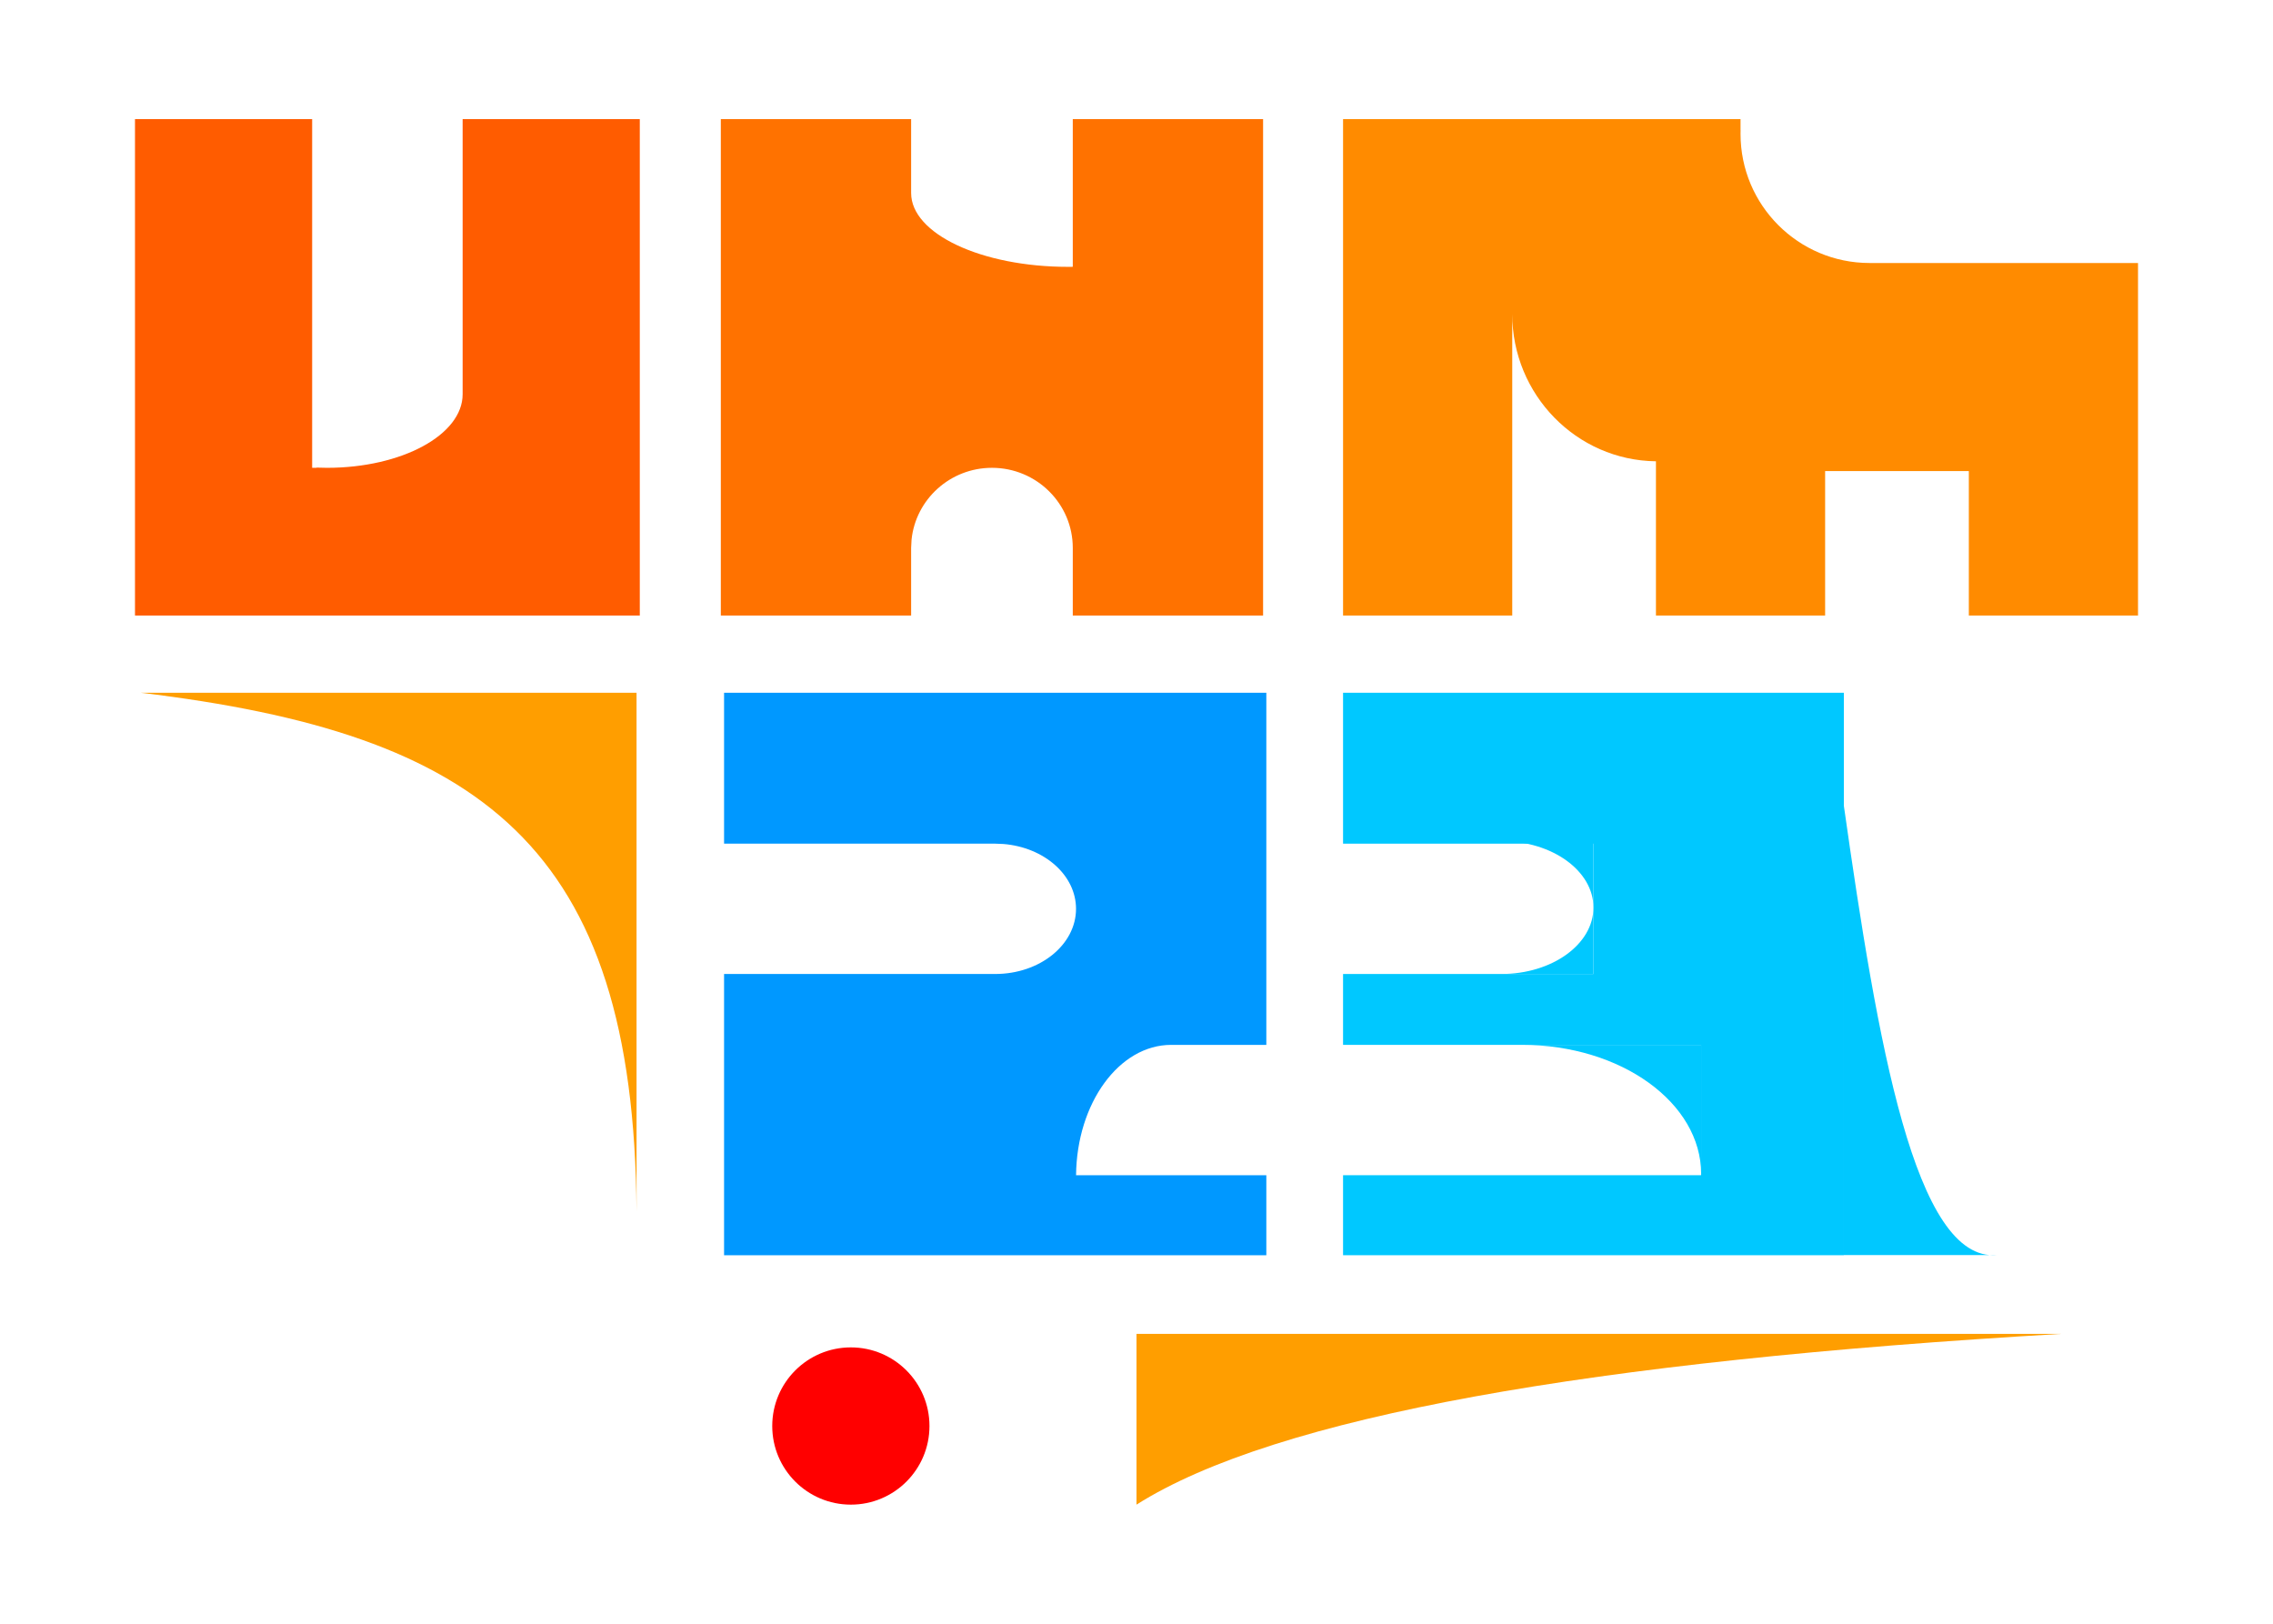
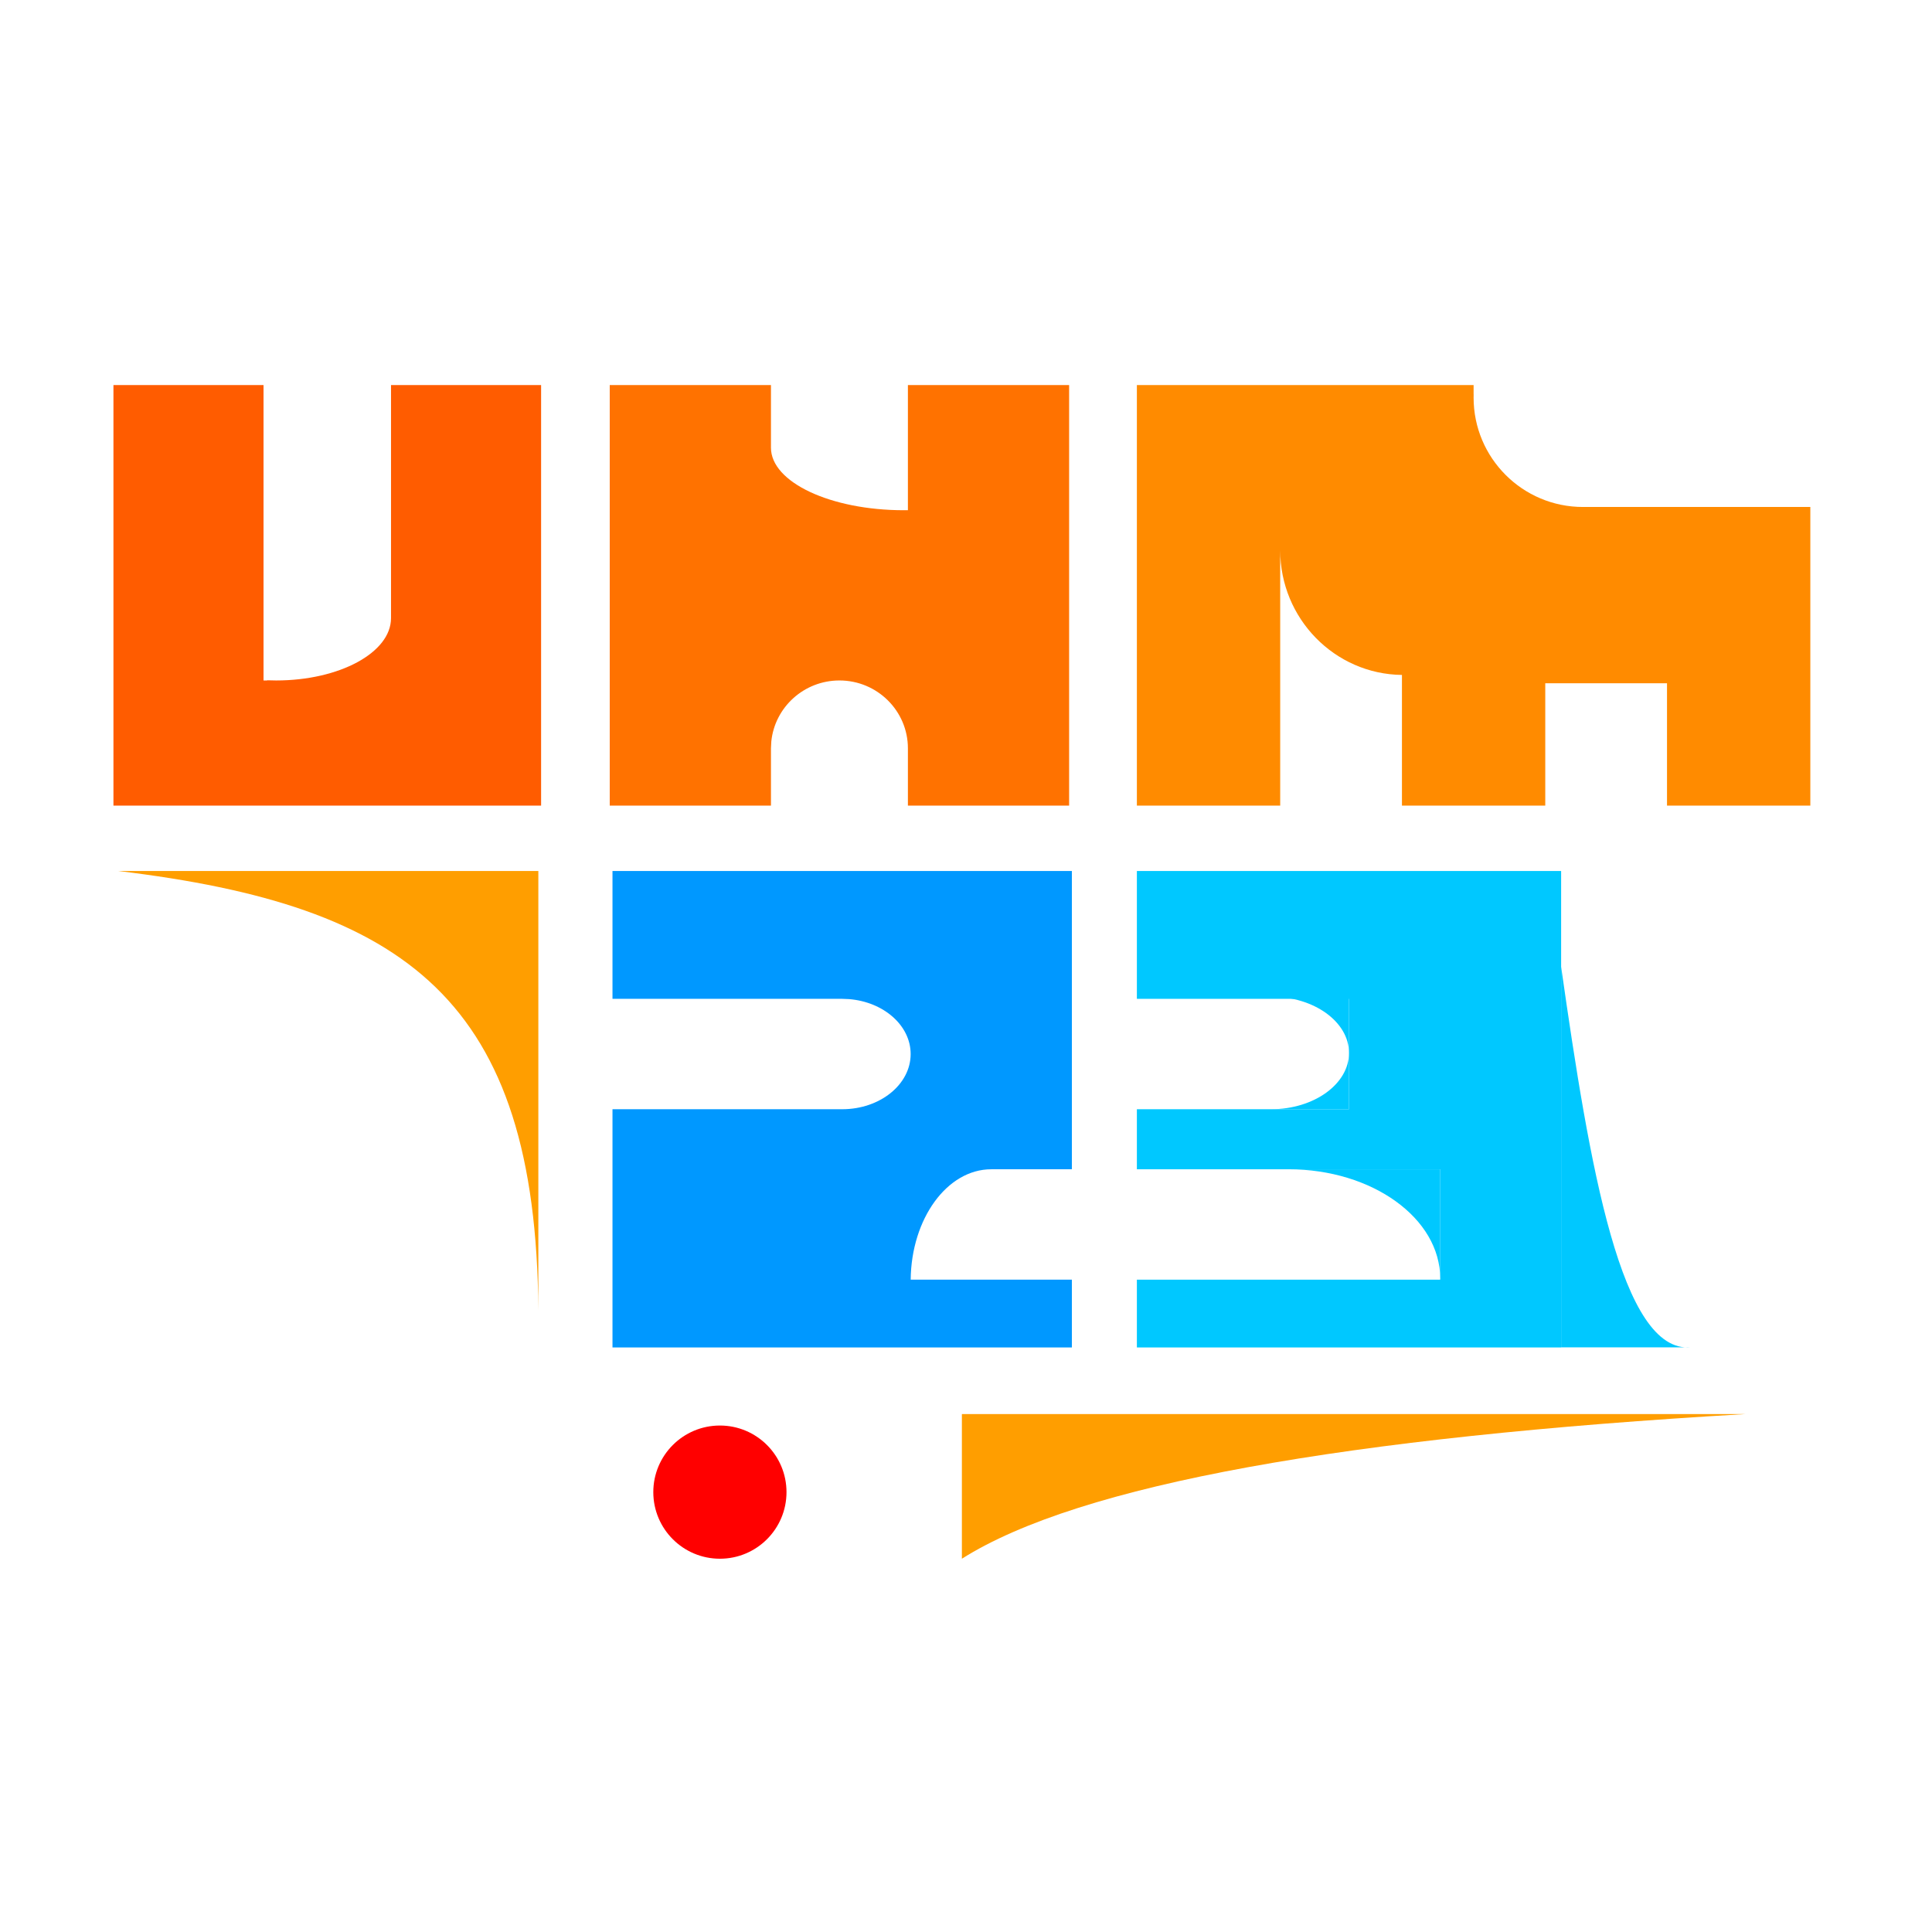
- <svg xmlns="http://www.w3.org/2000/svg" width="100%" height="100%" viewBox="0 0 700 500" version="1.1" xml:space="preserve" style="fill-rule:evenodd;clip-rule:evenodd;stroke-linejoin:round;stroke-miterlimit:2;">
-   <g id="UHM23" transform="matrix(1,0,0,1,-236.539,-161.451)">
+ <svg xmlns="http://www.w3.org/2000/svg" width="100%" height="100%" viewBox="0 0 40 40" version="1.1" xml:space="preserve" style="fill-rule:evenodd;clip-rule:evenodd;stroke-linejoin:round;stroke-miterlimit:2;">
+   <g id="UHM23" transform="matrix(0.0569535,0,0,0.0569535,-13.4906,-3.31136)">
    <g id="U" transform="matrix(1,0,0,1,-16.4188,-2.02975)">
      <path d="M294.529,353.03L294.529,200.157L349.088,200.157L349.088,307.536L350.418,307.536L350.418,307.468C351.494,307.513 352.579,307.536 353.674,307.536C376.72,307.536 395.431,297.384 395.431,284.879L395.431,306.517L395.431,200.157L449.99,200.157L449.99,353.03L294.529,353.03Z" style="fill:rgb(255,92,0);" />
    </g>
    <g id="M" transform="matrix(0.844767,0,0,0.865049,39.1946,-35.1638)">
      <path d="M915.163,320.909L1013.03,320.909L1013.03,446.407L951.354,446.407L951.354,394.979L898.965,394.979L898.965,446.407L837.29,446.407L837.29,391.494C808.317,391.158 784.901,367.792 784.901,339.061L784.901,446.407L723.226,446.407L723.226,269.685L868.128,269.685L868.128,320.909L868.128,273.593L868.149,273.593C868.135,274.055 868.128,274.514 868.128,274.976C868.128,300.327 889.204,320.909 915.163,320.909Z" style="fill:rgb(255,139,0);" />
    </g>
    <g id="H" transform="matrix(0.950257,0,0,0.884612,114.9,-43.8968)">
      <path d="M423.288,422.863L423.288,446.407L361.613,446.407L361.613,273.593L423.288,273.593L423.288,325.021L423.288,299.33C423.288,313.509 446.077,325.021 474.146,325.021L475.677,325.009L475.677,273.593L537.352,273.593L537.352,446.407L475.677,446.407L475.677,422.863C475.677,407.473 463.94,394.979 449.483,394.979C435.929,394.979 424.766,405.96 423.424,420.014L423.288,422.863ZM475.677,394.979L475.677,325.021L475.677,394.979Z" style="fill:rgb(255,114,0);" />
    </g>
    <path id="Two" d="M543.024,461.373C556.762,461.373 567.915,452.382 567.915,441.307C567.915,430.925 558.113,422.373 545.568,421.345L543.024,421.241L459.525,421.241L459.525,374.773L626.523,374.773L626.523,483.199L597.219,483.199C581.19,483.199 568.149,501.128 567.926,523.332L626.523,523.332L626.523,547.974L459.525,547.974L459.525,461.373L543.024,461.373ZM567.915,523.332L567.915,483.199L567.915,523.332Z" style="fill:rgb(0,152,255);" />
    <g id="Three" transform="matrix(0.923521,0,0,1,46.6525,0)">
      <g transform="matrix(1,0,0,1,-245.488,254.157)">
        <path d="M898.965,167.085L982.464,167.085L982.464,207.217L898.965,207.217L898.965,229.043L1018.37,229.043L1018.37,269.175L898.965,269.175L898.965,293.817L1065.96,293.817L1065.96,120.616L898.965,120.616L898.965,167.085Z" style="fill:rgb(0,200,255);" />
      </g>
      <g transform="matrix(-7.3242e-17,0.27852,0.098233,-4.03363e-18,811.464,369.673)">
        <path d="M143.242,91.727L640,91.727L640,611.286C647.632,332.859 405.447,206.211 143.242,91.727Z" style="fill:rgb(0,200,255);" />
      </g>
      <g transform="matrix(-1.54503,-7.39701e-17,-9.58943e-17,-1,1938.74,674.881)">
        <path d="M797.694,213.508C786.729,213.508 777.827,222.678 777.827,233.973C777.827,245.268 786.729,254.438 797.694,254.438L777.827,254.438L777.827,213.508L797.694,213.508Z" style="fill:rgb(0,200,255);" />
      </g>
      <g transform="matrix(-1.50258,-6.1548e-17,-6.1548e-17,-1,1941.63,737.638)">
        <path d="M777.887,213.508L777.827,214.704C777.827,236.634 795.631,254.438 817.561,254.438L777.827,254.438L777.827,213.508L777.887,213.508Z" style="fill:rgb(0,200,255);" />
      </g>
    </g>
    <g id="Left-Curve" transform="matrix(0.30738,0,0,0.30738,235.848,346.578)">
      <path d="M143.242,91.727L640,91.727L640,611.286C637.445,244.252 484.222,132.683 143.242,91.727Z" style="fill:rgb(255,158,0);" />
    </g>
    <g id="Lower-Curve" transform="matrix(0.815578,-2.25852e-17,2.25852e-17,-1,360.534,756.959)">
      <path d="M277.11,132.184C329.588,159.245 448.711,176.38 626.523,184.775L277.11,184.775L277.11,132.184Z" style="fill:rgb(255,158,0);" />
    </g>
    <g id="Ball" transform="matrix(1,0,0,1,66,28.381)">
      <circle cx="432.571" cy="572.184" r="24.21" style="fill:rgb(255,0,0);" />
    </g>
  </g>
</svg>
